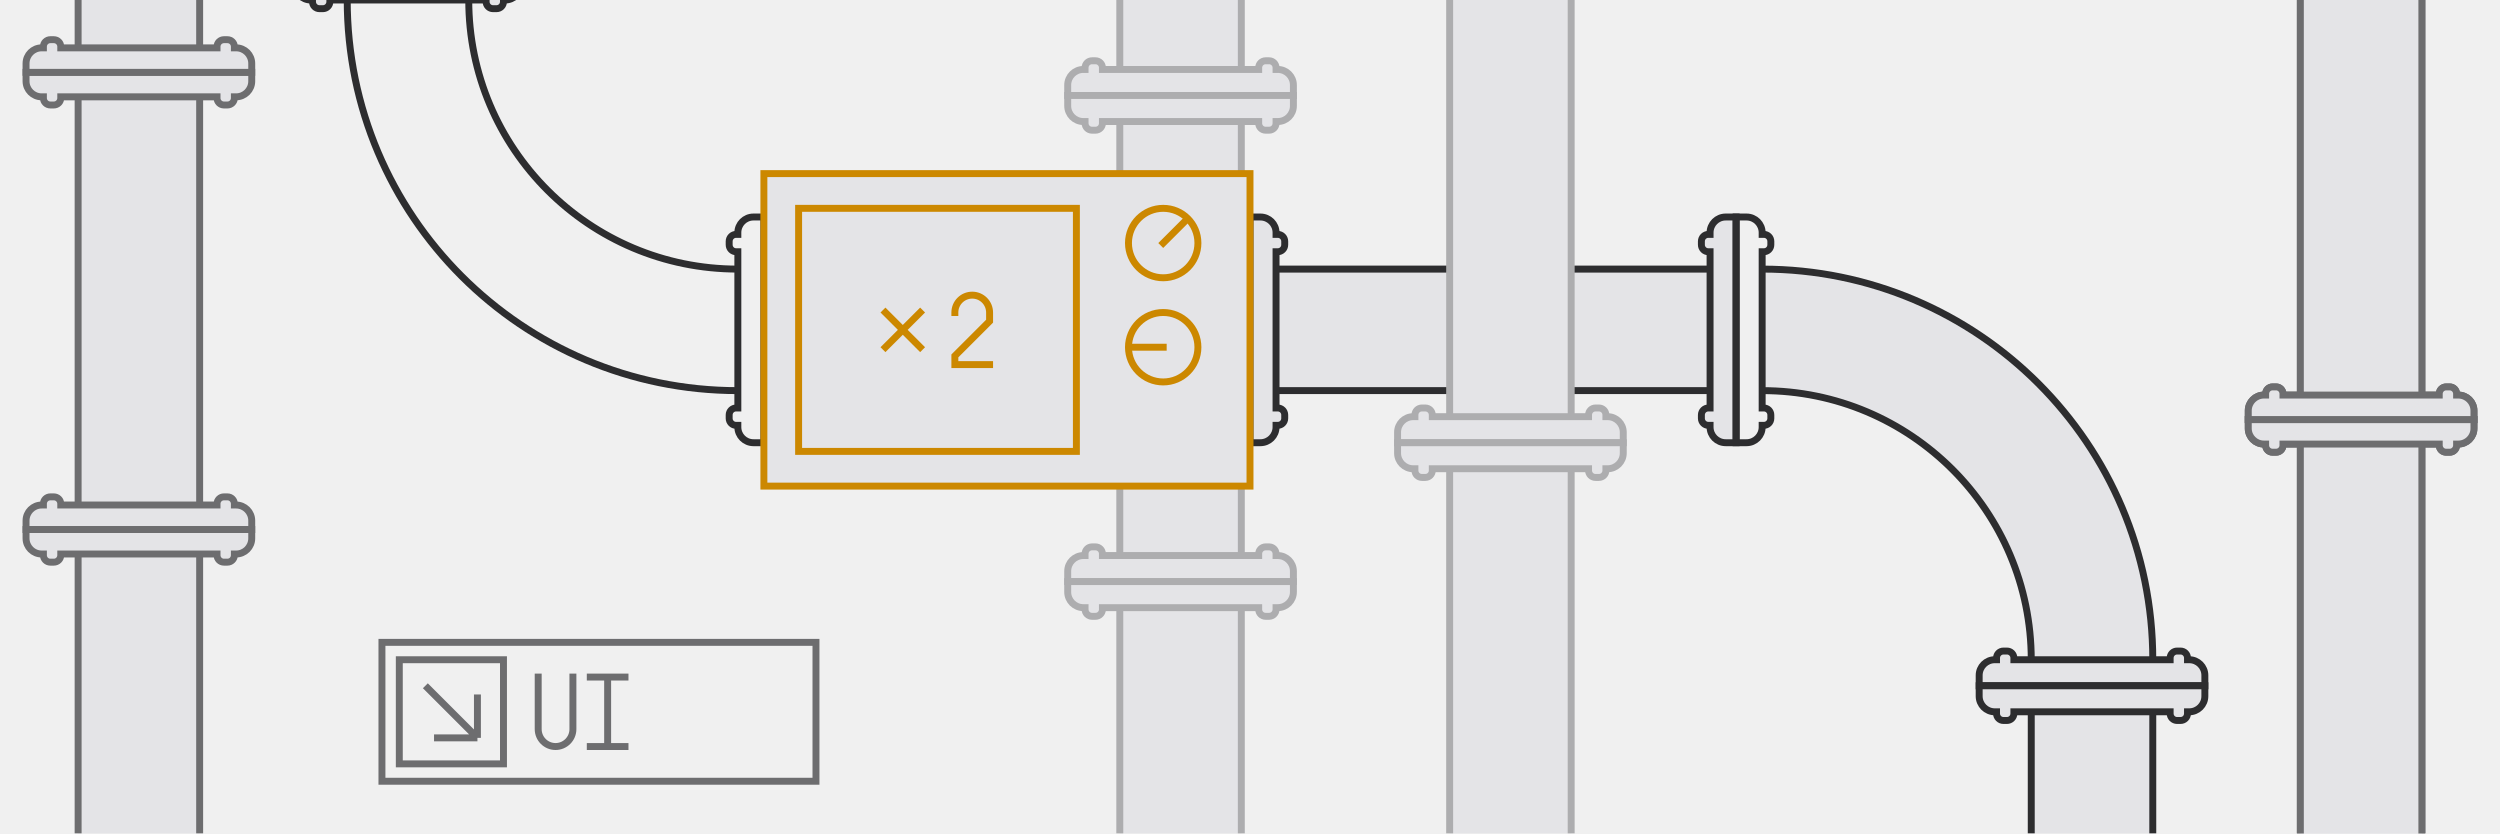
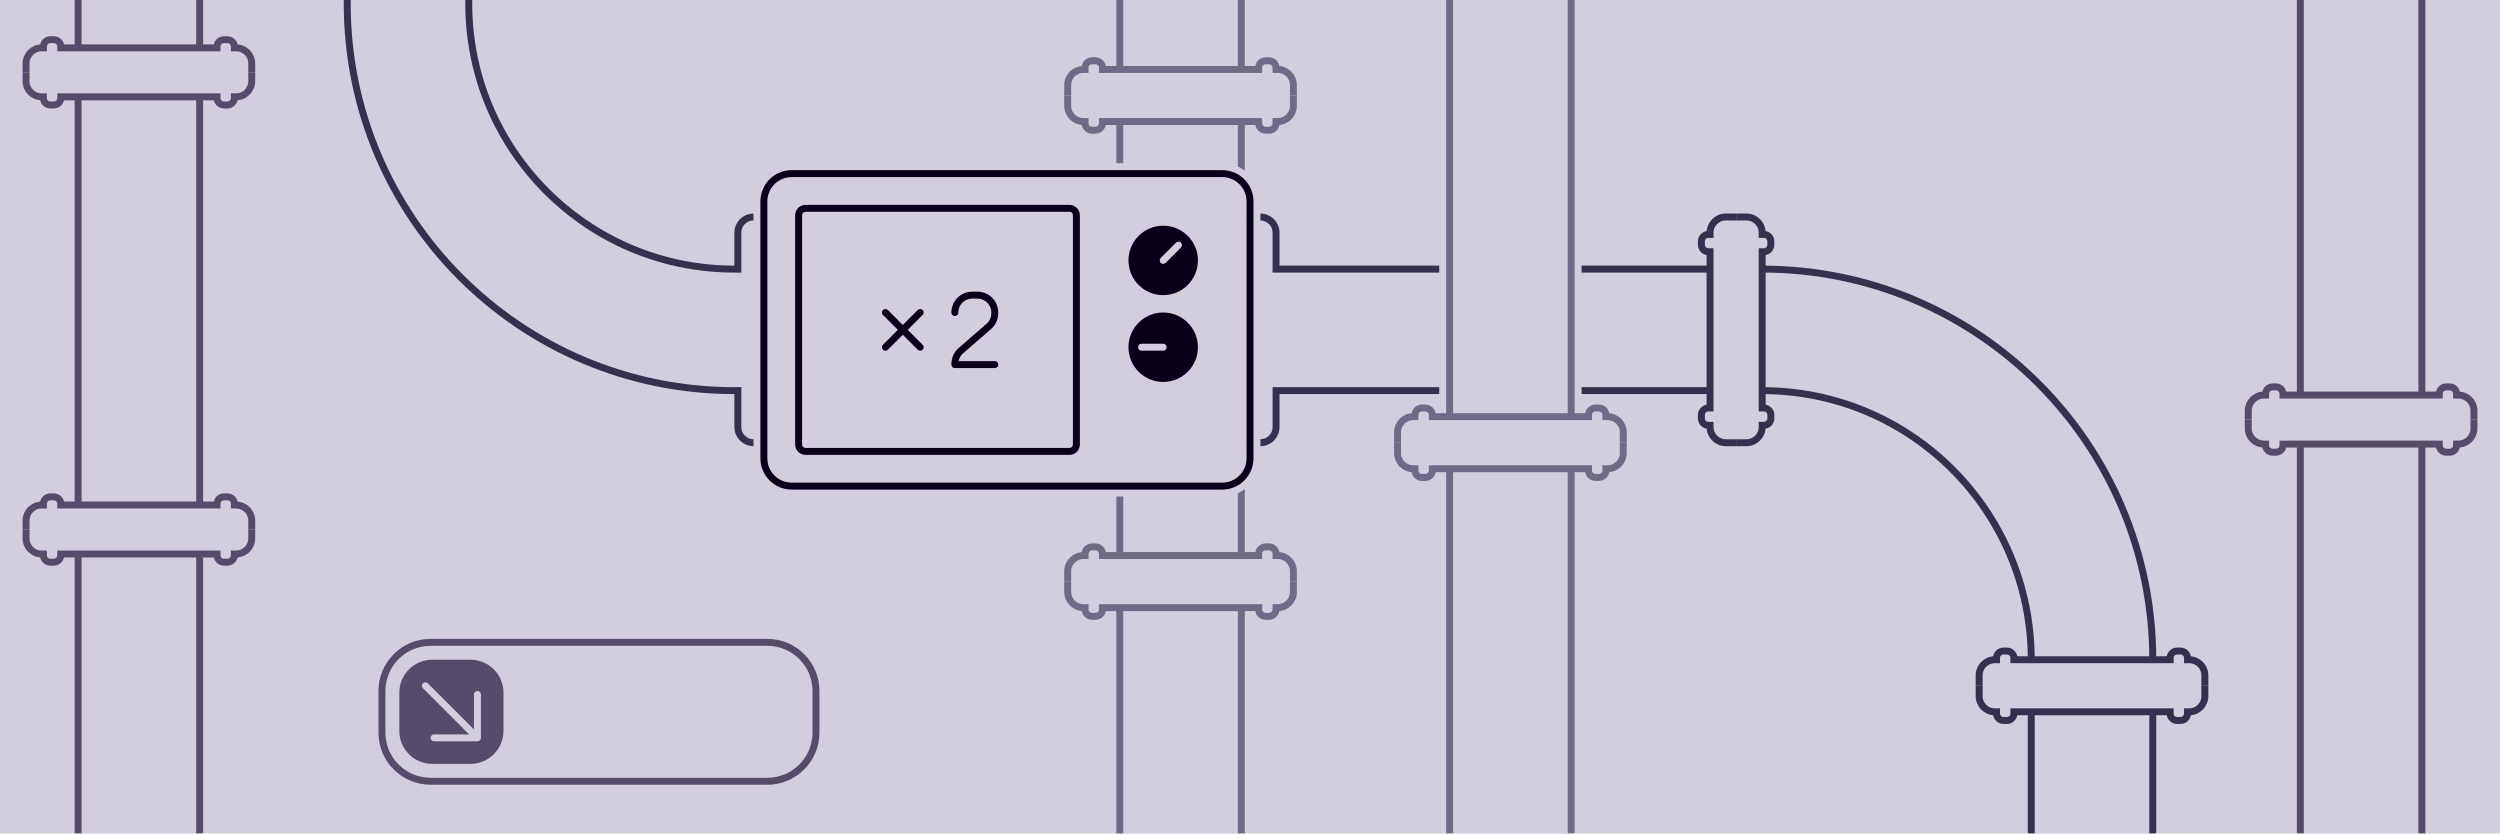
<svg xmlns="http://www.w3.org/2000/svg" width="1440" height="480" viewBox="0 0 1440 480" fill="none">
-   <g clip-path="url(#clip0_2402_928)">
-     <path d="M745 -225L745 -219C745 -214.029 740.971 -210 736 -210L735 -210L735 -209C735 -206.791 733.209 -205 731 -205L729 -205C726.791 -205 725 -206.791 725 -209L725 -210L715 -210L715 40L725 40L725 39C725 36.791 726.791 35 729 35L731 35C733.209 35 735 36.791 735 39L735 40L736 40C740.971 40 745 44.029 745 49L745 55L615 55L615 49C615 44.029 619.029 40 624 40L625 40L625 39C625 36.791 626.791 35 629 35L631 35C633.209 35 635 36.791 635 39L635 40L645 40L645 -210L635 -210L635 -209C635 -206.791 633.209 -205 631 -205L629 -205C626.791 -205 625 -206.791 625 -209L625 -210L624 -210C619.029 -210 615 -214.029 615 -219L615 -225L745 -225Z" fill="#E4E4E7" />
-     <path d="M715 -210L725 -210L725 -209C725 -206.791 726.791 -205 729 -205L731 -205C733.209 -205 735 -206.791 735 -209L735 -210L736 -210C740.971 -210 745 -214.029 745 -219L745 -225L615 -225L615 -219C615 -214.029 619.029 -210 624 -210L625 -210L625 -209C625 -206.791 626.791 -205 629 -205L631 -205C633.209 -205 635 -206.791 635 -209L635 -210L645 -210M715 -210L715 40M715 -210L645 -210M715 40L725 40L725 39C725 36.791 726.791 35 729 35L731 35C733.209 35 735 36.791 735 39L735 40L736 40C740.971 40 745 44.029 745 49L745 55L615 55L615 49C615 44.029 619.029 40 624 40L625 40L625 39C625 36.791 626.791 35 629 35L631 35C633.209 35 635 36.791 635 39L635 40L645 40M715 40L645 40M645 40L645 -210" stroke="#ADADAF" stroke-width="4" />
-     <path d="M745 55L745 61C745 65.971 740.971 70 736 70L735 70L735 71C735 73.209 733.209 75 731 75L729 75C726.791 75 725 73.209 725 71L725 70L715 70L715 320L725 320L725 319C725 316.791 726.791 315 729 315L731 315C733.209 315 735 316.791 735 319L735 320L736 320C740.971 320 745 324.029 745 329L745 335L615 335L615 329C615 324.029 619.029 320 624 320L625 320L625 319C625 316.791 626.791 315 629 315L631 315C633.209 315 635 316.791 635 319L635 320L645 320L645 70L635 70L635 71C635 73.209 633.209 75 631 75L629 75C626.791 75 625 73.209 625 71L625 70L624 70C619.029 70 615 65.971 615 61L615 55L745 55Z" fill="#E4E4E7" />
-     <path d="M715 70L725 70L725 71C725 73.209 726.791 75 729 75L731 75C733.209 75 735 73.209 735 71L735 70L736 70C740.971 70 745 65.971 745 61L745 55L615 55L615 61C615 65.971 619.029 70 624 70L625 70L625 71C625 73.209 626.791 75 629 75L631 75C633.209 75 635 73.209 635 71L635 70L645 70M715 70L715 320M715 70L645 70M715 320L725 320L725 319C725 316.791 726.791 315 729 315L731 315C733.209 315 735 316.791 735 319L735 320L736 320C740.971 320 745 324.029 745 329L745 335L615 335L615 329C615 324.029 619.029 320 624 320L625 320L625 319C625 316.791 626.791 315 629 315L631 315C633.209 315 635 316.791 635 319L635 320L645 320M715 320L645 320M645 320L645 70" stroke="#ADADAF" stroke-width="4" />
-     <path d="M745 335L745 341C745 345.971 740.971 350 736 350L735 350L735 351C735 353.209 733.209 355 731 355L729 355C726.791 355 725 353.209 725 351L725 350L715 350L715 600L725 600L725 599C725 596.791 726.791 595 729 595L731 595C733.209 595 735 596.791 735 599L735 600L736 600C740.971 600 745 604.029 745 609L745 615L615 615L615 609C615 604.029 619.029 600 624 600L625 600L625 599C625 596.791 626.791 595 629 595L631 595C633.209 595 635 596.791 635 599L635 600L645 600L645 350L635 350L635 351C635 353.209 633.209 355 631 355L629 355C626.791 355 625 353.209 625 351L625 350L624 350C619.029 350 615 345.971 615 341L615 335L745 335Z" fill="#E4E4E7" />
-     <path d="M715 350L725 350L725 351C725 353.209 726.791 355 729 355L731 355C733.209 355 735 353.209 735 351L735 350L736 350C740.971 350 745 345.971 745 341L745 335L615 335L615 341C615 345.971 619.029 350 624 350L625 350L625 351C625 353.209 626.791 355 629 355L631 355C633.209 355 635 353.209 635 351L635 350L645 350M715 350L715 600M715 350L645 350M715 600L725 600L725 599C725 596.791 726.791 595 729 595L731 595C733.209 595 735 596.791 735 599L735 600L736 600C740.971 600 745 604.029 745 609L745 615L615 615L615 609C615 604.029 619.029 600 624 600L625 600L625 599C625 596.791 626.791 595 629 595L631 595C633.209 595 635 596.791 635 599L635 600L645 600M715 600L645 600M645 600L645 350" stroke="#ADADAF" stroke-width="4" />
-     <path d="M145 41.667L145 46.774C145 51.744 140.971 55.774 136 55.774L135 55.774L135 56.476C135 58.685 133.209 60.476 131 60.476L129 60.476C126.791 60.476 125 58.685 125 56.476L125 55.774L115 55.774L115 290.893L125 290.893L125 290.191C125 287.981 126.791 286.191 129 286.191L131 286.191C133.209 286.191 135 287.981 135 290.191L135 290.893L136 290.893C140.971 290.893 145 294.922 145 299.893L145 305L15 305L15 299.893C15 294.922 19.029 290.893 24 290.893L25 290.893L25 290.191C25 287.981 26.791 286.191 29 286.191L31 286.191C33.209 286.191 35 287.981 35 290.191L35 290.893L45 290.893L45 55.774L35 55.774L35 56.476C35 58.685 33.209 60.476 31 60.476L29 60.476C26.791 60.476 25 58.685 25 56.476L25 55.774L24 55.774C19.029 55.774 15 51.744 15 46.774L15 41.667L145 41.667Z" fill="#E4E4E7" />
-     <path d="M115 55.774L125 55.774L125 56.476C125 58.685 126.791 60.476 129 60.476L131 60.476C133.209 60.476 135 58.685 135 56.476L135 55.774L136 55.774C140.971 55.774 145 51.744 145 46.774L145 41.667L15 41.667L15 46.774C15 51.744 19.029 55.774 24 55.774L25 55.774L25 56.476C25 58.685 26.791 60.476 29 60.476L31 60.476C33.209 60.476 35 58.685 35 56.476L35 55.774L45 55.774M115 55.774L115 290.893M115 55.774L45 55.774M115 290.893L125 290.893L125 290.191C125 287.981 126.791 286.191 129 286.191L131 286.191C133.209 286.191 135 287.981 135 290.191L135 290.893L136 290.893C140.971 290.893 145 294.922 145 299.893L145 305L15 305L15 299.893C15 294.922 19.029 290.893 24 290.893L25 290.893L25 290.191C25 287.981 26.791 286.191 29 286.191L31 286.191C33.209 286.191 35 287.981 35 290.191L35 290.893L45 290.893M115 290.893L45 290.893M45 290.893L45 55.774" stroke="#6D6D6F" stroke-width="4" />
-     <path d="M145 -221.667L145 -216.56C145 -211.589 140.971 -207.56 136 -207.56L135 -207.56L135 -206.857C135 -204.648 133.209 -202.857 131 -202.857L129 -202.857C126.791 -202.857 125 -204.648 125 -206.857L125 -207.56L115 -207.56L115 27.559L125 27.559L125 26.857C125 24.648 126.791 22.857 129 22.857L131 22.857C133.209 22.857 135 24.648 135 26.857L135 27.559L136 27.559C140.971 27.559 145 31.589 145 36.559L145 41.667L15 41.667L15 36.559C15 31.589 19.029 27.559 24 27.559L25 27.559L25 26.857C25 24.648 26.791 22.857 29 22.857L31 22.857C33.209 22.857 35 24.648 35 26.857L35 27.559L45 27.559L45 -207.56L35 -207.56L35 -206.857C35 -204.648 33.209 -202.857 31 -202.857L29 -202.857C26.791 -202.857 25 -204.648 25 -206.857L25 -207.56L24 -207.56C19.029 -207.56 15 -211.589 15 -216.56L15 -221.667L145 -221.667Z" fill="#E4E4E7" />
-     <path d="M115 -207.56L125 -207.56L125 -206.857C125 -204.648 126.791 -202.857 129 -202.857L131 -202.857C133.209 -202.857 135 -204.648 135 -206.857L135 -207.56L136 -207.56C140.971 -207.56 145 -211.589 145 -216.56L145 -221.667L15 -221.667L15 -216.56C15 -211.589 19.029 -207.56 24 -207.56L25 -207.56L25 -206.857C25 -204.648 26.791 -202.857 29 -202.857L31 -202.857C33.209 -202.857 35 -204.648 35 -206.857L35 -207.56L45 -207.56M115 -207.56L115 27.559M115 -207.56L45 -207.56M115 27.559L125 27.559L125 26.857C125 24.648 126.791 22.857 129 22.857L131 22.857C133.209 22.857 135 24.648 135 26.857L135 27.559L136 27.559C140.971 27.559 145 31.589 145 36.559L145 41.667L15 41.667L15 36.559C15 31.589 19.029 27.559 24 27.559L25 27.559L25 26.857C25 24.648 26.791 22.857 29 22.857L31 22.857C33.209 22.857 35 24.648 35 26.857L35 27.559L45 27.559M115 27.559L45 27.559M45 27.559L45 -207.56" stroke="#6D6D6F" stroke-width="4" />
-     <path d="M145 305L145 310.107C145 315.078 140.971 319.107 136 319.107L135 319.107L135 319.81C135 322.019 133.209 323.81 131 323.81L129 323.81C126.791 323.81 125 322.019 125 319.81L125 319.107L115 319.107L115 554.226L125 554.226L125 553.524C125 551.315 126.791 549.524 129 549.524L131 549.524C133.209 549.524 135 551.315 135 553.524L135 554.226L136 554.226C140.971 554.226 145 558.256 145 563.226L145 568.333L15 568.333L15 563.226C15 558.256 19.029 554.226 24 554.226L25 554.226L25 553.524C25 551.315 26.791 549.524 29 549.524L31 549.524C33.209 549.524 35 551.315 35 553.524L35 554.226L45 554.226L45 319.107L35 319.107L35 319.81C35 322.019 33.209 323.81 31 323.81L29 323.81C26.791 323.81 25 322.019 25 319.81L25 319.107L24 319.107C19.029 319.107 15 315.078 15 310.107L15 305L145 305Z" fill="#E4E4E7" />
-     <path d="M115 319.107L125 319.107L125 319.81C125 322.019 126.791 323.81 129 323.81L131 323.81C133.209 323.81 135 322.019 135 319.81L135 319.107L136 319.107C140.971 319.107 145 315.078 145 310.107L145 305L15 305L15 310.107C15 315.078 19.029 319.107 24 319.107L25 319.107L25 319.81C25 322.019 26.791 323.81 29 323.81L31 323.81C33.209 323.81 35 322.019 35 319.81L35 319.107L45 319.107M115 319.107L115 554.226M115 319.107L45 319.107M115 554.226L125 554.226L125 553.524C125 551.315 126.791 549.524 129 549.524L131 549.524C133.209 549.524 135 551.315 135 553.524L135 554.226L136 554.226C140.971 554.226 145 558.256 145 563.226L145 568.333L15 568.333L15 563.226C15 558.256 19.029 554.226 24 554.226L25 554.226L25 553.524C25 551.315 26.791 549.524 29 549.524L31 549.524C33.209 549.524 35 551.315 35 553.524L35 554.226L45 554.226M115 554.226L45 554.226M45 554.226L45 319.107" stroke="#6D6D6F" stroke-width="4" />
-     <path d="M1425 241.667L1425 246.774C1425 251.744 1420.97 255.774 1416 255.774L1415 255.774L1415 256.476C1415 258.685 1413.21 260.476 1411 260.476L1409 260.476C1406.79 260.476 1405 258.685 1405 256.476L1405 255.774L1395 255.774L1395 490.893L1405 490.893L1405 490.191C1405 487.981 1406.79 486.191 1409 486.191L1411 486.191C1413.21 486.191 1415 487.981 1415 490.191L1415 490.893L1416 490.893C1420.97 490.893 1425 494.922 1425 499.893L1425 505L1295 505L1295 499.893C1295 494.922 1299.03 490.893 1304 490.893L1305 490.893L1305 490.191C1305 487.981 1306.79 486.191 1309 486.191L1311 486.191C1313.21 486.191 1315 487.981 1315 490.191L1315 490.893L1325 490.893L1325 255.774L1315 255.774L1315 256.476C1315 258.685 1313.21 260.476 1311 260.476L1309 260.476C1306.79 260.476 1305 258.685 1305 256.476L1305 255.774L1304 255.774C1299.03 255.774 1295 251.744 1295 246.774L1295 241.667L1425 241.667Z" fill="#E4E4E7" />
-     <path d="M1395 255.774L1405 255.774L1405 256.476C1405 258.685 1406.79 260.476 1409 260.476L1411 260.476C1413.21 260.476 1415 258.685 1415 256.476L1415 255.774L1416 255.774C1420.97 255.774 1425 251.744 1425 246.774L1425 241.667L1295 241.667L1295 246.774C1295 251.744 1299.03 255.774 1304 255.774L1305 255.774L1305 256.476C1305 258.685 1306.79 260.476 1309 260.476L1311 260.476C1313.21 260.476 1315 258.685 1315 256.476L1315 255.774L1325 255.774M1395 255.774L1395 490.893M1395 255.774L1325 255.774M1395 490.893L1405 490.893L1405 490.191C1405 487.981 1406.79 486.191 1409 486.191L1411 486.191C1413.21 486.191 1415 487.981 1415 490.191L1415 490.893L1416 490.893C1420.97 490.893 1425 494.922 1425 499.893L1425 505L1295 505L1295 499.893C1295 494.922 1299.03 490.893 1304 490.893L1305 490.893L1305 490.191C1305 487.981 1306.79 486.191 1309 486.191L1311 486.191C1313.21 486.191 1315 487.981 1315 490.191L1315 490.893L1325 490.893M1395 490.893L1325 490.893M1325 490.893L1325 255.774" stroke="#6D6D6F" stroke-width="4" />
-     <path d="M1425 -21.667L1425 -16.559C1425 -11.589 1420.97 -7.559 1416 -7.559L1415 -7.559L1415 -6.857C1415 -4.648 1413.21 -2.857 1411 -2.857L1409 -2.857C1406.79 -2.857 1405 -4.648 1405 -6.857L1405 -7.559L1395 -7.559L1395 227.56L1405 227.56L1405 226.857C1405 224.648 1406.79 222.857 1409 222.857L1411 222.857C1413.21 222.857 1415 224.648 1415 226.857L1415 227.56L1416 227.56C1420.97 227.56 1425 231.589 1425 236.56L1425 241.667L1295 241.667L1295 236.56C1295 231.589 1299.03 227.56 1304 227.56L1305 227.56L1305 226.857C1305 224.648 1306.79 222.857 1309 222.857L1311 222.857C1313.21 222.857 1315 224.648 1315 226.857L1315 227.56L1325 227.56L1325 -7.559L1315 -7.559L1315 -6.857C1315 -4.648 1313.21 -2.857 1311 -2.857L1309 -2.857C1306.79 -2.857 1305 -4.648 1305 -6.857L1305 -7.559L1304 -7.559C1299.03 -7.559 1295 -11.589 1295 -16.559L1295 -21.667L1425 -21.667Z" fill="#E4E4E7" />
-     <path d="M1395 -7.559L1405 -7.559L1405 -6.857C1405 -4.648 1406.79 -2.857 1409 -2.857L1411 -2.857C1413.21 -2.857 1415 -4.648 1415 -6.857L1415 -7.559L1416 -7.559C1420.97 -7.559 1425 -11.589 1425 -16.559L1425 -21.667L1295 -21.667L1295 -16.559C1295 -11.589 1299.03 -7.559 1304 -7.559L1305 -7.559L1305 -6.857C1305 -4.648 1306.79 -2.857 1309 -2.857L1311 -2.857C1313.21 -2.857 1315 -4.648 1315 -6.857L1315 -7.559L1325 -7.559M1395 -7.559L1395 227.56M1395 -7.559L1325 -7.559M1395 227.56L1405 227.56L1405 226.857C1405 224.648 1406.79 222.857 1409 222.857L1411 222.857C1413.21 222.857 1415 224.648 1415 226.857L1415 227.56L1416 227.56C1420.97 227.56 1425 231.589 1425 236.56L1425 241.667L1295 241.667L1295 236.56C1295 231.589 1299.03 227.56 1304 227.56L1305 227.56L1305 226.857C1305 224.648 1306.79 222.857 1309 222.857L1311 222.857C1313.21 222.857 1315 224.648 1315 226.857L1315 227.56L1325 227.56M1395 227.56L1325 227.56M1325 227.56L1325 -7.559" stroke="#6D6D6F" stroke-width="4" />
-     <path d="M1425 241.667L1425 246.774C1425 251.744 1420.97 255.774 1416 255.774L1415 255.774L1415 256.476C1415 258.685 1413.21 260.476 1411 260.476L1409 260.476C1406.79 260.476 1405 258.685 1405 256.476L1405 255.774L1395 255.774L1395 490.893L1405 490.893L1405 490.191C1405 487.981 1406.79 486.191 1409 486.191L1411 486.191C1413.21 486.191 1415 487.981 1415 490.191L1415 490.893L1416 490.893C1420.97 490.893 1425 494.922 1425 499.893L1425 505L1295 505L1295 499.893C1295 494.922 1299.03 490.893 1304 490.893L1305 490.893L1305 490.191C1305 487.981 1306.79 486.191 1309 486.191L1311 486.191C1313.21 486.191 1315 487.981 1315 490.191L1315 490.893L1325 490.893L1325 255.774L1315 255.774L1315 256.476C1315 258.685 1313.21 260.476 1311 260.476L1309 260.476C1306.79 260.476 1305 258.685 1305 256.476L1305 255.774L1304 255.774C1299.03 255.774 1295 251.744 1295 246.774L1295 241.667L1425 241.667Z" fill="#E4E4E7" />
-     <path d="M1395 255.774L1405 255.774L1405 256.476C1405 258.685 1406.79 260.476 1409 260.476L1411 260.476C1413.21 260.476 1415 258.685 1415 256.476L1415 255.774L1416 255.774C1420.97 255.774 1425 251.744 1425 246.774L1425 241.667L1295 241.667L1295 246.774C1295 251.744 1299.03 255.774 1304 255.774L1305 255.774L1305 256.476C1305 258.685 1306.79 260.476 1309 260.476L1311 260.476C1313.21 260.476 1315 258.685 1315 256.476L1315 255.774L1325 255.774M1395 255.774L1395 490.893M1395 255.774L1325 255.774M1395 490.893L1405 490.893L1405 490.191C1405 487.981 1406.79 486.191 1409 486.191L1411 486.191C1413.21 486.191 1415 487.981 1415 490.191L1415 490.893L1416 490.893C1420.97 490.893 1425 494.922 1425 499.893L1425 505L1295 505L1295 499.893C1295 494.922 1299.03 490.893 1304 490.893L1305 490.893L1305 490.191C1305 487.981 1306.79 486.191 1309 486.191L1311 486.191C1313.21 486.191 1315 487.981 1315 490.191L1315 490.893L1325 490.893M1395 490.893L1325 490.893M1325 490.893L1325 255.774" stroke="#6D6D6F" stroke-width="4" />
-     <path d="M1425 -21.667L1425 -16.559C1425 -11.589 1420.97 -7.559 1416 -7.559L1415 -7.559L1415 -6.857C1415 -4.648 1413.21 -2.857 1411 -2.857L1409 -2.857C1406.79 -2.857 1405 -4.648 1405 -6.857L1405 -7.559L1395 -7.559L1395 227.56L1405 227.56L1405 226.857C1405 224.648 1406.79 222.857 1409 222.857L1411 222.857C1413.21 222.857 1415 224.648 1415 226.857L1415 227.56L1416 227.56C1420.97 227.56 1425 231.589 1425 236.56L1425 241.667L1295 241.667L1295 236.56C1295 231.589 1299.03 227.56 1304 227.56L1305 227.56L1305 226.857C1305 224.648 1306.79 222.857 1309 222.857L1311 222.857C1313.21 222.857 1315 224.648 1315 226.857L1315 227.56L1325 227.56L1325 -7.559L1315 -7.559L1315 -6.857C1315 -4.648 1313.21 -2.857 1311 -2.857L1309 -2.857C1306.79 -2.857 1305 -4.648 1305 -6.857L1305 -7.559L1304 -7.559C1299.03 -7.559 1295 -11.589 1295 -16.559L1295 -21.667L1425 -21.667Z" fill="#E4E4E7" />
-     <path d="M1395 -7.559L1405 -7.559L1405 -6.857C1405 -4.648 1406.79 -2.857 1409 -2.857L1411 -2.857C1413.21 -2.857 1415 -4.648 1415 -6.857L1415 -7.559L1416 -7.559C1420.97 -7.559 1425 -11.589 1425 -16.559L1425 -21.667L1295 -21.667L1295 -16.559C1295 -11.589 1299.03 -7.559 1304 -7.559L1305 -7.559L1305 -6.857C1305 -4.648 1306.79 -2.857 1309 -2.857L1311 -2.857C1313.21 -2.857 1315 -4.648 1315 -6.857L1315 -7.559L1325 -7.559M1395 -7.559L1395 227.56M1395 -7.559L1325 -7.559M1395 227.56L1405 227.56L1405 226.857C1405 224.648 1406.79 222.857 1409 222.857L1411 222.857C1413.21 222.857 1415 224.648 1415 226.857L1415 227.56L1416 227.56C1420.97 227.56 1425 231.589 1425 236.56L1425 241.667L1295 241.667L1295 236.56C1295 231.589 1299.03 227.56 1304 227.56L1305 227.56L1305 226.857C1305 224.648 1306.79 222.857 1309 222.857L1311 222.857C1313.21 222.857 1315 224.648 1315 226.857L1315 227.56L1325 227.56M1395 227.56L1325 227.56M1325 227.56L1325 -7.559" stroke="#6D6D6F" stroke-width="4" />
-     <path d="M720 125H726C730.971 125 735 129.029 735 134V135H736C738.209 135 740 136.791 740 139V141C740 143.209 738.209 145 736 145H735V155H985V145H984C981.791 145 980 143.209 980 141V139C980 136.791 981.791 135 984 135H985V134C985 129.029 989.029 125 994 125H1000V255H994C989.029 255 985 250.971 985 246V245H984C981.791 245 980 243.209 980 241V239C980 236.791 981.791 235 984 235H985V225H735V235H736C738.209 235 740 236.791 740 239V241C740 243.209 738.209 245 736 245H735V246C735 250.971 730.971 255 726 255H720V125Z" fill="#E4E4E7" />
-     <path d="M735 155V145H736C738.209 145 740 143.209 740 141V139C740 136.791 738.209 135 736 135H735V134C735 129.029 730.971 125 726 125H720V255H726C730.971 255 735 250.971 735 246V245H736C738.209 245 740 243.209 740 241V239C740 236.791 738.209 235 736 235H735V225M735 155H985M735 155V225M985 155V145H984C981.791 145 980 143.209 980 141V139C980 136.791 981.791 135 984 135H985V134C985 129.029 989.029 125 994 125H1000V255H994C989.029 255 985 250.971 985 246V245H984C981.791 245 980 243.209 980 241V239C980 236.791 981.791 235 984 235H985V225M985 155V225M985 225H735" stroke="#2D2D2F" stroke-width="4" />
-     <path d="M1250 380H1240H1170H1160V379C1160 376.791 1158.21 375 1156 375H1154C1151.79 375 1150 376.791 1150 379V380H1149C1144.03 380 1140 384.029 1140 389V395H1270V389C1270 384.029 1265.97 380 1261 380H1260V379C1260 376.791 1258.21 375 1256 375H1254C1251.79 375 1250 376.791 1250 379V380Z" fill="#E4E4E7" />
-     <path d="M1015 155V225V225C1100.6 225 1170 294.396 1170 380V380H1240V380C1240 255.736 1139.26 155 1015 155V155Z" fill="#E4E4E7" />
-     <path d="M1015 155V145H1016C1018.21 145 1020 143.209 1020 141V139C1020 136.791 1018.21 135 1016 135H1015V134C1015 129.029 1010.97 125 1006 125H1000V255H1006C1010.97 255 1015 250.971 1015 246V245H1016C1018.21 245 1020 243.209 1020 241V239C1020 236.791 1018.21 235 1016 235H1015V225M1015 155V225M1015 155V155C1139.26 155 1240 255.736 1240 380V380M1015 225V225C1100.6 225 1170 294.396 1170 380V380M1240 380H1250V379C1250 376.791 1251.79 375 1254 375H1256C1258.21 375 1260 376.791 1260 379V380H1261C1265.97 380 1270 384.029 1270 389V395H1140V389C1140 384.029 1144.03 380 1149 380H1150V379C1150 376.791 1151.79 375 1154 375H1156C1158.21 375 1160 376.791 1160 379V380H1170M1240 380H1170" stroke="#2D2D2F" stroke-width="4" />
-     <path d="M190 -2.78218e-06L200 -1.90796e-06L270 4.21164e-06L280 5.08587e-06L280 1C280 3.209 281.791 5 284 5L286 5C288.209 5 290 3.209 290 1L290 5.9601e-06L291 6.04752e-06C295.97 6.69933e-06 300 -4.029 300 -9L300 -15L170 -15L170 -9C170 -4.029 174.029 -4.39564e-06 179 -3.74383e-06L180 -3.65641e-06L180 1C180 3.209 181.791 5 184 5L186 5C188.209 5 190 3.209 190 1L190 -2.78218e-06Z" fill="#E4E4E7" />
-     <path d="M425 225L425 235L424 235C421.791 235 420 236.791 420 239L420 241C420 243.209 421.791 245 424 245L425 245L425 246C425 250.971 429.029 255 434 255L440 255L440 125L434 125C429.029 125 425 129.029 425 134L425 135L424 135C421.791 135 420 136.791 420 139L420 141C420 143.209 421.791 145 424 145L425 145L425 155M425 225L425 155M425 225V225C300.736 225 200 124.264 200 -1.90796e-06V-1.90796e-06M425 155V155C339.396 155 270 85.604 270 4.21164e-06V4.21164e-06M200 -1.90796e-06L190 -2.78218e-06L190 1C190 3.209 188.209 5 186 5L184 5C181.791 5 180 3.209 180 1L180 -3.65641e-06L179 -3.74383e-06C174.029 -4.39564e-06 170 -4.029 170 -9L170 -15L300 -15L300 -9C300 -4.029 295.97 6.69933e-06 291 6.04752e-06L290 5.9601e-06L290 1C290 3.209 288.209 5 286 5L284 5C281.791 5 280 3.209 280 1L280 5.08587e-06L270 4.21164e-06M200 -1.90796e-06L270 4.21164e-06" stroke="#2D2D2F" stroke-width="4" />
-     <path d="M1270 395L1270 401C1270 405.971 1265.97 410 1261 410L1260 410L1260 411C1260 413.209 1258.21 415 1256 415L1254 415C1251.79 415 1250 413.209 1250 411L1250 410L1240 410L1240 660L1250 660L1250 659C1250 656.791 1251.79 655 1254 655L1256 655C1258.21 655 1260 656.791 1260 659L1260 660L1261 660C1265.97 660 1270 664.029 1270 669L1270 675L1140 675L1140 669C1140 664.029 1144.03 660 1149 660L1150 660L1150 659C1150 656.791 1151.79 655 1154 655L1156 655C1158.21 655 1160 656.791 1160 659L1160 660L1170 660L1170 410L1160 410L1160 411C1160 413.209 1158.21 415 1156 415L1154 415C1151.79 415 1150 413.209 1150 411L1150 410L1149 410C1144.03 410 1140 405.971 1140 401L1140 395L1270 395Z" fill="#E4E4E7" />
-     <path d="M1240 410L1250 410L1250 411C1250 413.209 1251.79 415 1254 415L1256 415C1258.21 415 1260 413.209 1260 411L1260 410L1261 410C1265.97 410 1270 405.971 1270 401L1270 395L1140 395L1140 401C1140 405.971 1144.03 410 1149 410L1150 410L1150 411C1150 413.209 1151.79 415 1154 415L1156 415C1158.21 415 1160 413.209 1160 411L1160 410L1170 410M1240 410L1240 660M1240 410L1170 410M1240 660L1250 660L1250 659C1250 656.791 1251.79 655 1254 655L1256 655C1258.21 655 1260 656.791 1260 659L1260 660L1261 660C1265.97 660 1270 664.029 1270 669L1270 675L1140 675L1140 669C1140 664.029 1144.03 660 1149 660L1150 660L1150 659C1150 656.791 1151.79 655 1154 655L1156 655C1158.21 655 1160 656.791 1160 659L1160 660L1170 660M1240 660L1170 660M1170 660L1170 410" stroke="#2D2D2F" stroke-width="4" />
-     <path d="M935 -25L935 -19C935 -14.029 930.971 -10 926 -10L925 -10L925 -9C925 -6.791 923.209 -5 921 -5L919 -5C916.791 -5 915 -6.791 915 -9L915 -10L905 -10L905 240L915 240L915 239C915 236.791 916.791 235 919 235L921 235C923.209 235 925 236.791 925 239L925 240L926 240C930.971 240 935 244.029 935 249L935 255L805 255L805 249C805 244.029 809.029 240 814 240L815 240L815 239C815 236.791 816.791 235 819 235L821 235C823.209 235 825 236.791 825 239L825 240L835 240L835 -10L825 -10L825 -9C825 -6.791 823.209 -5 821 -5L819 -5C816.791 -5 815 -6.791 815 -9L815 -10L814 -10C809.029 -10 805 -14.029 805 -19L805 -25L935 -25Z" fill="#E4E4E7" />
-     <path d="M905 -10L915 -10L915 -9C915 -6.791 916.791 -5 919 -5L921 -5C923.209 -5 925 -6.791 925 -9L925 -10L926 -10C930.971 -10 935 -14.029 935 -19L935 -25L805 -25L805 -19C805 -14.029 809.029 -10 814 -10L815 -10L815 -9C815 -6.791 816.791 -5 819 -5L821 -5C823.209 -5 825 -6.791 825 -9L825 -10L835 -10M905 -10L905 240M905 -10L835 -10M905 240L915 240L915 239C915 236.791 916.791 235 919 235L921 235C923.209 235 925 236.791 925 239L925 240L926 240C930.971 240 935 244.029 935 249L935 255L805 255L805 249C805 244.029 809.029 240 814 240L815 240L815 239C815 236.791 816.791 235 819 235L821 235C823.209 235 825 236.791 825 239L825 240L835 240M905 240L835 240M835 240L835 -10" stroke="#ADADAF" stroke-width="4" />
-     <path d="M935 255L935 261C935 265.971 930.971 270 926 270L925 270L925 271C925 273.209 923.209 275 921 275L919 275C916.791 275 915 273.209 915 271L915 270L905 270L905 520L915 520L915 519C915 516.791 916.791 515 919 515L921 515C923.209 515 925 516.791 925 519L925 520L926 520C930.971 520 935 524.029 935 529L935 535L805 535L805 529C805 524.029 809.029 520 814 520L815 520L815 519C815 516.791 816.791 515 819 515L821 515C823.209 515 825 516.791 825 519L825 520L835 520L835 270L825 270L825 271C825 273.209 823.209 275 821 275L819 275C816.791 275 815 273.209 815 271L815 270L814 270C809.029 270 805 265.971 805 261L805 255L935 255Z" fill="#E4E4E7" />
-     <path d="M905 270L915 270L915 271C915 273.209 916.791 275 919 275L921 275C923.209 275 925 273.209 925 271L925 270L926 270C930.971 270 935 265.971 935 261L935 255L805 255L805 261C805 265.971 809.029 270 814 270L815 270L815 271C815 273.209 816.791 275 819 275L821 275C823.209 275 825 273.209 825 271L825 270L835 270M905 270L905 520M905 270L835 270M905 520L915 520L915 519C915 516.791 916.791 515 919 515L921 515C923.209 515 925 516.791 925 519L925 520L926 520C930.971 520 935 524.029 935 529L935 535L805 535L805 529C805 524.029 809.029 520 814 520L815 520L815 519C815 516.791 816.791 515 819 515L821 515C823.209 515 825 516.791 825 519L825 520L835 520M905 520L835 520M835 520L835 270" stroke="#ADADAF" stroke-width="4" />
-     <rect x="290" y="440" width="60" height="60" transform="rotate(-180 290 440)" stroke="#6D6D6F" stroke-width="4" />
-     <rect x="220" y="370" width="250" height="80" stroke="#6D6D6F" stroke-width="4" />
-     <path d="M275 400L275 425M275 425L250 425M275 425L245 395" stroke="#6D6D6F" stroke-width="4" />
-     <path d="M310 390V420C310 425.523 314.477 430 320 430V430C325.523 430 330 425.523 330 420V390M340 390H350M360 390H350M350 390V430M350 430H340M350 430H360" stroke="#6D6D6F" stroke-width="4" stroke-miterlimit="5.759" stroke-linecap="square" />
-     <rect x="440" y="100" width="280" height="180" fill="#E4E4E7" stroke="#CC8800" stroke-width="4" />
-     <rect x="460" y="120" width="160" height="140" fill="#E4E4E7" stroke="#CC8800" stroke-width="4" />
-     <path d="M550 180V180C550 174.477 554.477 170 560 170V170C565.523 170 570 174.477 570 180V185L550 205V210H570" stroke="#CC8800" stroke-width="4" stroke-miterlimit="5.759" stroke-linecap="square" />
-     <path d="M510 180L530 200M530 180L510 200" stroke="#CC8800" stroke-width="4" stroke-miterlimit="5.759" stroke-linecap="square" />
-     <circle cx="670" cy="140" r="20" stroke="#CC8800" stroke-width="4" />
-     <circle cx="670" cy="200" r="20" stroke="#CC8800" stroke-width="4" />
-     <path d="M668.586 138.586L667.172 140L670 142.828L671.414 141.414L668.586 138.586ZM671.414 141.414L686.414 126.414L683.586 123.586L668.586 138.586L671.414 141.414Z" fill="#CC8800" />
-     <path d="M670 202H672V198H670V202ZM670 198H650V202H670V198Z" fill="#CC8800" />
+   <g clip-path="url(#clip0_9_114)">
+     <rect width="1440" height="480" fill="#D2CEDE" />
+     <path d="M745 -225L745 -219C745 -214.029 740.971 -210 736 -210L735 -210L735 -209C735 -206.791 733.209 -205 731 -205L729 -205C726.791 -205 725 -206.791 725 -209L725 -210L715 -210L715 40L645 40L645 -210L635 -210L635 -209C635 -206.791 633.209 -205 631 -205L629 -205C626.791 -205 625 -206.791 625 -209L625 -210L624 -210C619.029 -210 615 -214.029 615 -219L615 -225L745 -225Z" fill="#D2CEDE" />
+     <path d="M715 -210L725 -210L725 -209C725 -206.791 726.791 -205 729 -205L731 -205C733.209 -205 735 -206.791 735 -209L735 -210L736 -210C740.971 -210 745 -214.029 745 -219L745 -225L615 -225L615 -219C615 -214.029 619.029 -210 624 -210L625 -210L625 -209C625 -206.791 626.791 -205 629 -205L631 -205C633.209 -205 635 -206.791 635 -209L635 -210L645 -210M715 -210L715 40M715 -210L645 -210M715 40L725 40L725 39C725 36.791 726.791 35 729 35L731 35C733.209 35 735 36.791 735 39L735 40L736 40C740.971 40 745 44.029 745 49L745 55M715 40L645 40M615 55L615 49C615 44.029 619.029 40 624 40L625 40L625 39C625 36.791 626.791 35 629 35L631 35C633.209 35 635 36.791 635 39L635 40L645 40M645 40L645 -210" stroke="#716A87" stroke-width="4" />
+     <path d="M715 320L715 70L645 70L645 320L715 320Z" fill="#D2CEDE" />
+     <path d="M745 55L745 61C745 65.971 740.971 70 736 70L735 70L735 71C735 73.209 733.209 75 731 75L729 75C726.791 75 725 73.209 725 71L725 70L715 70M615 55L615 61C615 65.971 619.029 70 624 70L625 70L625 71C625 73.209 626.791 75 629 75L631 75C633.209 75 635 73.209 635 71L635 70L645 70M715 70L715 320M715 70L645 70M715 320L725 320L725 319C725 316.791 726.791 315 729 315L731 315C733.209 315 735 316.791 735 319L735 320L736 320C740.971 320 745 324.029 745 329L745 335M715 320L645 320M615 335L615 329C615 324.029 619.029 320 624 320L625 320L625 319C625 316.791 626.791 315 629 315L631 315C633.209 315 635 316.791 635 319L635 320L645 320M645 320L645 70" stroke="#716A87" stroke-width="4" />
+     <path d="M715 350L715 600L725 600L725 599C725 596.791 726.791 595 729 595L731 595C733.209 595 735 596.791 735 599L735 600L736 600C740.971 600 745 604.029 745 609L745 615L615 615L615 609C615 604.029 619.029 600 624 600L625 600L625 599C625 596.791 626.791 595 629 595L631 595C633.209 595 635 596.791 635 599L635 600L645 600L645 350L715 350Z" fill="#D2CEDE" />
+     <path d="M745 335L745 341C745 345.971 740.971 350 736 350L735 350L735 351C735 353.209 733.209 355 731 355L729 355C726.791 355 725 353.209 725 351L725 350L715 350M615 335L615 341C615 345.971 619.029 350 624 350L625 350L625 351C625 353.209 626.791 355 629 355L631 355C633.209 355 635 353.209 635 351L635 350L645 350M715 350L715 600M715 350L645 350M715 600L725 600L725 599C725 596.791 726.791 595 729 595L731 595C733.209 595 735 596.791 735 599L735 600L736 600C740.971 600 745 604.029 745 609L745 615L615 615L615 609C615 604.029 619.029 600 624 600L625 600L625 599C625 596.791 626.791 595 629 595L631 595C633.209 595 635 596.791 635 599L635 600L645 600M715 600L645 600M645 600L645 350" stroke="#716A87" stroke-width="4" />
+     <path d="M115 290.893L115 55.774L45 55.774L45 290.893L115 290.893Z" fill="#D2CEDE" />
+     <path d="M145 41.667L145 46.774C145 51.745 140.971 55.774 136 55.774L135 55.774L135 56.476C135 58.685 133.209 60.476 131 60.476L129 60.476C126.791 60.476 125 58.685 125 56.476L125 55.774L115 55.774M15 41.667L15 46.774C15 51.744 19.029 55.774 24 55.774L25 55.774L25 56.476C25 58.685 26.791 60.476 29 60.476L31 60.476C33.209 60.476 35 58.685 35 56.476L35 55.774L45 55.774M115 55.774L115 290.893M115 55.774L45 55.774M115 290.893L125 290.893L125 290.191C125 287.981 126.791 286.191 129 286.191L131 286.191C133.209 286.191 135 287.981 135 290.191L135 290.893L136 290.893C140.971 290.893 145 294.922 145 299.893L145 305M115 290.893L45 290.893M15 305L15 299.893C15 294.922 19.029 290.893 24 290.893L25 290.893L25 290.191C25 287.981 26.791 286.191 29 286.191L31 286.191C33.209 286.191 35 287.981 35 290.191L35 290.893L45 290.893M45 290.893L45 55.774" stroke="#544C68" stroke-width="4" />
+     <path d="M145 -221.667L145 -216.56C145 -211.589 140.971 -207.56 136 -207.56L135 -207.56L135 -206.857C135 -204.648 133.209 -202.857 131 -202.857L129 -202.857C126.791 -202.857 125 -204.648 125 -206.857L125 -207.56L115 -207.56L115 27.559L45 27.559L45 -207.56L35 -207.56L35 -206.857C35 -204.648 33.209 -202.857 31 -202.857L29 -202.857C26.791 -202.857 25 -204.648 25 -206.857L25 -207.56L24 -207.56C19.029 -207.56 15 -211.589 15 -216.56L15 -221.667L145 -221.667Z" fill="#D2CEDE" />
+     <path d="M115 -207.56L125 -207.56L125 -206.857C125 -204.648 126.791 -202.857 129 -202.857L131 -202.857C133.209 -202.857 135 -204.648 135 -206.857L135 -207.56L136 -207.56C140.971 -207.56 145 -211.589 145 -216.56L145 -221.667L15 -221.667L15 -216.56C15 -211.589 19.029 -207.56 24 -207.56L25 -207.56L25 -206.857C25 -204.648 26.791 -202.857 29 -202.857L31 -202.857C33.209 -202.857 35 -204.648 35 -206.857L35 -207.56L45 -207.56M115 -207.56L115 27.559M115 -207.56L45 -207.56M115 27.559L125 27.559L125 26.857C125 24.648 126.791 22.857 129 22.857L131 22.857C133.209 22.857 135 24.648 135 26.857L135 27.559L136 27.559C140.971 27.559 145 31.589 145 36.559L145 41.667M115 27.559L45 27.559M15 41.667L15 36.559C15 31.589 19.029 27.559 24 27.559L25 27.559L25 26.857C25 24.648 26.791 22.857 29 22.857L31 22.857C33.209 22.857 35 24.648 35 26.857L35 27.559L45 27.559M45 27.559L45 -207.56" stroke="#544C68" stroke-width="4" />
+     <path d="M115 319.107L115 554.226L125 554.226L125 553.524C125 551.315 126.791 549.524 129 549.524L131 549.524C133.209 549.524 135 551.315 135 553.524L135 554.226L136 554.226C140.971 554.226 145 558.256 145 563.226L145 568.333L15 568.333L15 563.226C15 558.256 19.029 554.226 24 554.226L25 554.226L25 553.524C25 551.315 26.791 549.524 29 549.524L31 549.524C33.209 549.524 35 551.315 35 553.524L35 554.226L45 554.226L45 319.107L115 319.107Z" fill="#D2CEDE" />
+     <path d="M145 305L145 310.107C145 315.078 140.971 319.107 136 319.107L135 319.107L135 319.81C135 322.019 133.209 323.81 131 323.81L129 323.81C126.791 323.81 125 322.019 125 319.81L125 319.107L115 319.107M15 305L15 310.107C15 315.078 19.029 319.107 24 319.107L25 319.107L25 319.81C25 322.019 26.791 323.81 29 323.81L31 323.81C33.209 323.81 35 322.019 35 319.81L35 319.107L45 319.107M115 319.107L115 554.226M115 319.107L45 319.107M115 554.226L125 554.226L125 553.524C125 551.315 126.791 549.524 129 549.524L131 549.524C133.209 549.524 135 551.315 135 553.524L135 554.226L136 554.226C140.971 554.226 145 558.256 145 563.226L145 568.333L15 568.333L15 563.226C15 558.256 19.029 554.226 24 554.226L25 554.226L25 553.524C25 551.315 26.791 549.524 29 549.524L31 549.524C33.209 549.524 35 551.315 35 553.524L35 554.226L45 554.226M115 554.226L45 554.226M45 554.226L45 319.107" stroke="#544C68" stroke-width="4" />
+     <path d="M1395 255.774L1395 490.893L1405 490.893L1405 490.191C1405 487.981 1406.79 486.191 1409 486.191L1411 486.191C1413.21 486.191 1415 487.981 1415 490.191L1415 490.893L1416 490.893C1420.97 490.893 1425 494.922 1425 499.893L1425 505L1295 505L1295 499.893C1295 494.922 1299.03 490.893 1304 490.893L1305 490.893L1305 490.191C1305 487.981 1306.79 486.191 1309 486.191L1311 486.191C1313.21 486.191 1315 487.981 1315 490.191L1315 490.893L1325 490.893L1325 255.774L1395 255.774Z" fill="#D2CEDE" />
+     <path d="M1425 241.667L1425 246.774C1425 251.744 1420.97 255.774 1416 255.774L1415 255.774L1415 256.476C1415 258.685 1413.21 260.476 1411 260.476L1409 260.476C1406.79 260.476 1405 258.685 1405 256.476L1405 255.774L1395 255.774M1295 241.667L1295 246.774C1295 251.744 1299.03 255.774 1304 255.774L1305 255.774L1305 256.476C1305 258.685 1306.79 260.476 1309 260.476L1311 260.476C1313.21 260.476 1315 258.685 1315 256.476L1315 255.774L1325 255.774M1395 255.774L1395 490.893M1395 255.774L1325 255.774M1395 490.893L1405 490.893L1405 490.191C1405 487.981 1406.79 486.191 1409 486.191L1411 486.191C1413.21 486.191 1415 487.981 1415 490.191L1415 490.893L1416 490.893C1420.97 490.893 1425 494.922 1425 499.893L1425 505L1295 505L1295 499.893C1295 494.922 1299.03 490.893 1304 490.893L1305 490.893L1305 490.191C1305 487.981 1306.79 486.191 1309 486.191L1311 486.191C1313.21 486.191 1315 487.981 1315 490.191L1315 490.893L1325 490.893M1395 490.893L1325 490.893M1325 490.893L1325 255.774" stroke="#544C68" stroke-width="4" />
+     <path d="M1425 -21.667L1425 -16.56C1425 -11.589 1420.97 -7.56 1416 -7.56L1415 -7.56L1415 -6.857C1415 -4.648 1413.21 -2.857 1411 -2.857L1409 -2.857C1406.79 -2.857 1405 -4.648 1405 -6.857L1405 -7.56L1395 -7.56L1395 227.559L1325 227.559L1325 -7.56L1315 -7.56L1315 -6.857C1315 -4.648 1313.21 -2.857 1311 -2.857L1309 -2.857C1306.79 -2.857 1305 -4.648 1305 -6.857L1305 -7.56L1304 -7.56C1299.03 -7.56 1295 -11.589 1295 -16.56L1295 -21.667L1425 -21.667Z" fill="#D2CEDE" />
+     <path d="M1395 -7.56L1405 -7.56L1405 -6.857C1405 -4.648 1406.79 -2.857 1409 -2.857L1411 -2.857C1413.21 -2.857 1415 -4.648 1415 -6.857L1415 -7.56L1416 -7.56C1420.97 -7.56 1425 -11.589 1425 -16.56L1425 -21.667L1295 -21.667L1295 -16.56C1295 -11.589 1299.03 -7.56 1304 -7.56L1305 -7.56L1305 -6.857C1305 -4.648 1306.79 -2.857 1309 -2.857L1311 -2.857C1313.21 -2.857 1315 -4.648 1315 -6.857L1315 -7.56L1325 -7.56M1395 -7.56L1395 227.559M1395 -7.56L1325 -7.56M1395 227.559L1405 227.559L1405 226.857C1405 224.648 1406.79 222.857 1409 222.857L1411 222.857C1413.21 222.857 1415 224.648 1415 226.857L1415 227.559L1416 227.559C1420.97 227.559 1425 231.589 1425 236.559L1425 241.667M1395 227.559L1325 227.559M1295 241.667L1295 236.559C1295 231.589 1299.03 227.559 1304 227.559L1305 227.559L1305 226.857C1305 224.648 1306.79 222.857 1309 222.857L1311 222.857C1313.21 222.857 1315 224.648 1315 226.857L1315 227.559L1325 227.559M1325 227.559L1325 -7.56" stroke="#544C68" stroke-width="4" />
+     <path d="M724 125H726C730.971 125 735 129.029 735 134V135V145V155H985M724 255H726C730.971 255 735 250.971 735 246V245V235V225H985M985 155V145H984C981.791 145 980 143.209 980 141V139C980 136.791 981.791 135 984 135H985V134C985 129.029 989.029 125 994 125H1000M985 155V225M1000 255H994C989.029 255 985 250.971 985 246V245H984C981.791 245 980 243.209 980 241V239C980 236.791 981.791 235 984 235H985V225" stroke="#36304F" stroke-width="4" />
+     <path d="M1015 155V225V225C1100.6 225 1170 294.396 1170 380V380H1240V380C1240 255.736 1139.26 155 1015 155V155Z" fill="#D2CEDE" />
+     <path d="M1000 125H1006C1010.97 125 1015 129.029 1015 134V135H1016C1018.21 135 1020 136.791 1020 139V141C1020 143.209 1018.21 145 1016 145H1015V155M1000 255H1006C1010.97 255 1015 250.971 1015 246V245H1016C1018.21 245 1020 243.209 1020 241V239C1020 236.791 1018.21 235 1016 235H1015V225M1015 155V225M1015 155V155C1139.26 155 1240 255.736 1240 380V380M1015 225V225C1100.6 225 1170 294.396 1170 380V380M1240 380H1250V379C1250 376.791 1251.79 375 1254 375H1256C1258.21 375 1260 376.791 1260 379V380H1261C1265.97 380 1270 384.029 1270 389V395M1240 380H1170M1140 395V389C1140 384.029 1144.03 380 1149 380H1150V379C1150 376.791 1151.79 375 1154 375H1156C1158.21 375 1160 376.791 1160 379V380H1170" stroke="#36304F" stroke-width="4" />
+     <path d="M436 255L434 255C429.029 255 425 250.971 425 246L425 245L425 235L425 225L423 225V225C299.84 225 200 125.159 200 2L200 -30L190 -30L179 -30C174.029 -30 170 -34.029 170 -39L170 -45L300 -45L300 -39C300 -34.029 295.971 -30 291 -30L280 -30L270 -30L270 2C270 86.499 338.5 155 423 155V155L425 155L425 145L425 135L425 134C425 129.029 429.029 125 434 125L436 125" stroke="#36304F" stroke-width="4" />
+     <path d="M1240 410L1240 660L1250 660L1250 659C1250 656.791 1251.79 655 1254 655L1256 655C1258.21 655 1260 656.791 1260 659L1260 660L1261 660C1265.97 660 1270 664.029 1270 669L1270 675L1140 675L1140 669C1140 664.029 1144.03 660 1149 660L1150 660L1150 659C1150 656.791 1151.79 655 1154 655L1156 655C1158.21 655 1160 656.791 1160 659L1160 660L1170 660L1170 410L1240 410Z" fill="#D2CEDE" />
+     <path d="M1270 395L1270 401C1270 405.971 1265.97 410 1261 410L1260 410L1260 411C1260 413.209 1258.21 415 1256 415L1254 415C1251.79 415 1250 413.209 1250 411L1250 410L1240 410M1140 395L1140 401C1140 405.971 1144.03 410 1149 410L1150 410L1150 411C1150 413.209 1151.79 415 1154 415L1156 415C1158.21 415 1160 413.209 1160 411L1160 410L1170 410M1240 410L1240 660M1240 410L1170 410M1240 660L1250 660L1250 659C1250 656.791 1251.79 655 1254 655L1256 655C1258.21 655 1260 656.791 1260 659L1260 660L1261 660C1265.97 660 1270 664.029 1270 669L1270 675L1140 675L1140 669C1140 664.029 1144.03 660 1149 660L1150 660L1150 659C1150 656.791 1151.79 655 1154 655L1156 655C1158.21 655 1160 656.791 1160 659L1160 660L1170 660M1240 660L1170 660M1170 660L1170 410" stroke="#36304F" stroke-width="4" />
+     <path d="M905 -10L915 -10L915 -9C915 -6.791 916.791 -5 919 -5L921 -5C923.209 -5 925 -6.791 925 -9L925 -10L926 -10C930.971 -10 935 -14.029 935 -19L935 -25L805 -25L805 -19C805 -14.029 809.029 -10 814 -10L815 -10L815 -9C815 -6.791 816.791 -5 819 -5L821 -5C823.209 -5 825 -6.791 825 -9L825 -10L835 -10M905 -10L905 240M905 -10L835 -10M905 240L915 240L915 239C915 236.791 916.791 235 919 235L921 235C923.209 235 925 236.791 925 239L925 240L926 240C930.971 240 935 244.029 935 249L935 255M905 240L835 240M805 255L805 249C805 244.029 809.029 240 814 240L815 240L815 239C815 236.791 816.791 235 819 235L821 235C823.209 235 825 236.791 825 239L825 240L835 240M835 240L835 -10" stroke="#D2CEDE" stroke-width="12" />
+     <path d="M935 -25L935 -19C935 -14.029 930.971 -10 926 -10L925 -10L925 -9C925 -6.791 923.209 -5 921 -5L919 -5C916.791 -5 915 -6.791 915 -9L915 -10L905 -10L905 240L835 240L835 -10L825 -10L825 -9C825 -6.791 823.209 -5 821 -5L819 -5C816.791 -5 815 -6.791 815 -9L815 -10L814 -10C809.029 -10 805 -14.029 805 -19L805 -25L935 -25Z" fill="#D2CEDE" />
+     <path d="M905 -10L915 -10L915 -9C915 -6.791 916.791 -5 919 -5L921 -5C923.209 -5 925 -6.791 925 -9L925 -10L926 -10C930.971 -10 935 -14.029 935 -19L935 -25L805 -25L805 -19C805 -14.029 809.029 -10 814 -10L815 -10L815 -9C815 -6.791 816.791 -5 819 -5L821 -5C823.209 -5 825 -6.791 825 -9L825 -10L835 -10M905 -10L905 240M905 -10L835 -10M905 240L915 240L915 239C915 236.791 916.791 235 919 235L921 235C923.209 235 925 236.791 925 239L925 240L926 240C930.971 240 935 244.029 935 249L935 255M905 240L835 240M805 255L805 249C805 244.029 809.029 240 814 240L815 240L815 239C815 236.791 816.791 235 819 235L821 235C823.209 235 825 236.791 825 239L825 240L835 240M835 240L835 -10" stroke="#716A87" stroke-width="4" />
+     <path d="M905 270L905 520L915 520L915 519C915 516.791 916.791 515 919 515L921 515C923.209 515 925 516.791 925 519L925 520L926 520C930.971 520 935 524.029 935 529L935 535L805 535L805 529C805 524.029 809.029 520 814 520L815 520L815 519C815 516.791 816.791 515 819 515L821 515C823.209 515 825 516.791 825 519L825 520L835 520L835 270L905 270Z" fill="#D2CEDE" />
+     <path d="M935 255L935 261C935 265.971 930.971 270 926 270L925 270L925 271C925 273.209 923.209 275 921 275L919 275C916.791 275 915 273.209 915 271L915 270L905 270M805 255L805 261C805 265.971 809.029 270 814 270L815 270L815 271C815 273.209 816.791 275 819 275L821 275C823.209 275 825 273.209 825 271L825 270L835 270M905 270L905 520M905 270L835 270M905 520L915 520L915 519C915 516.791 916.791 515 919 515L921 515C923.209 515 925 516.791 925 519L925 520L926 520C930.971 520 935 524.029 935 529L935 535L805 535L805 529C805 524.029 809.029 520 814 520L815 520L815 519C815 516.791 816.791 515 819 515L821 515C823.209 515 825 516.791 825 519L825 520L835 520M905 520L835 520M835 520L835 270" stroke="#716A87" stroke-width="4" />
+     <rect x="220" y="370" width="250" height="80" rx="28" stroke="#544C68" stroke-width="4" />
+     <path fill-rule="evenodd" clip-rule="evenodd" d="M271 440C281.493 440 290 431.493 290 421L290 399C290 388.507 281.493 380 271 380L249 380C238.507 380 230 388.507 230 399L230 421C230 431.493 238.507 440 249 440L271 440ZM275 427C276.105 427 277 426.105 277 425L277 400C277 398.895 276.105 398 275 398C273.895 398 273 398.895 273 400L273 420.172L246.414 393.586C245.633 392.805 244.367 392.805 243.586 393.586C242.805 394.367 242.805 395.633 243.586 396.414L270.172 423L250 423C248.895 423 248 423.895 248 425C248 426.105 248.895 427 250 427L275 427Z" fill="#544C68" />
+     <rect x="440" y="100" width="280" height="180" rx="16" stroke="#D2CEDE" stroke-width="12" />
+     <rect x="440" y="100" width="280" height="180" rx="16" fill="#D2CEDE" stroke="#08001B" stroke-width="4" />
+     <rect x="460" y="120" width="160" height="140" rx="4" fill="#D2CEDE" stroke="#08001B" stroke-width="4" />
+     <path d="M550 180V180C550 174.477 554.477 170 560 170H563C568.523 170 573 174.477 573 180V180.444C573 183.338 571.746 186.091 569.562 187.99L553.438 202.01C551.254 203.909 550 206.662 550 209.556V210H573" stroke="#08001B" stroke-width="4" stroke-miterlimit="5.759" stroke-linecap="round" stroke-linejoin="round" />
+     <path d="M510 180L530 200M530 180L510 200" stroke="#08001B" stroke-width="4" stroke-miterlimit="5.759" stroke-linecap="round" stroke-linejoin="round" />
+     <path fill-rule="evenodd" clip-rule="evenodd" d="M670 220C681.046 220 690 211.046 690 200C690 188.954 681.046 180 670 180C658.954 180 650 188.954 650 200C650 211.046 658.954 220 670 220ZM657.5 198C656.395 198 655.5 198.895 655.5 200C655.5 201.105 656.395 202 657.5 202H670C671.105 202 672 201.105 672 200C672 198.895 671.105 198 670 198H657.5Z" fill="#08001B" />
+     <path fill-rule="evenodd" clip-rule="evenodd" d="M655.858 135.858C648.047 143.668 648.047 156.332 655.858 164.142C663.668 171.953 676.332 171.953 684.142 164.142C691.953 156.332 691.953 143.668 684.142 135.858C676.332 128.047 663.668 128.047 655.858 135.858ZM680.253 142.575C681.034 141.794 681.034 140.528 680.253 139.747C679.472 138.966 678.206 138.966 677.425 139.747L668.586 148.586C667.805 149.367 667.805 150.633 668.586 151.414C669.367 152.195 670.633 152.195 671.414 151.414L680.253 142.575Z" fill="#08001B" />
  </g>
  <defs>
-     <clipPath id="clip0_2402_928">
+     <clipPath id="clip0_9_114">
      <rect width="1440" height="480" fill="white" />
    </clipPath>
  </defs>
</svg>
